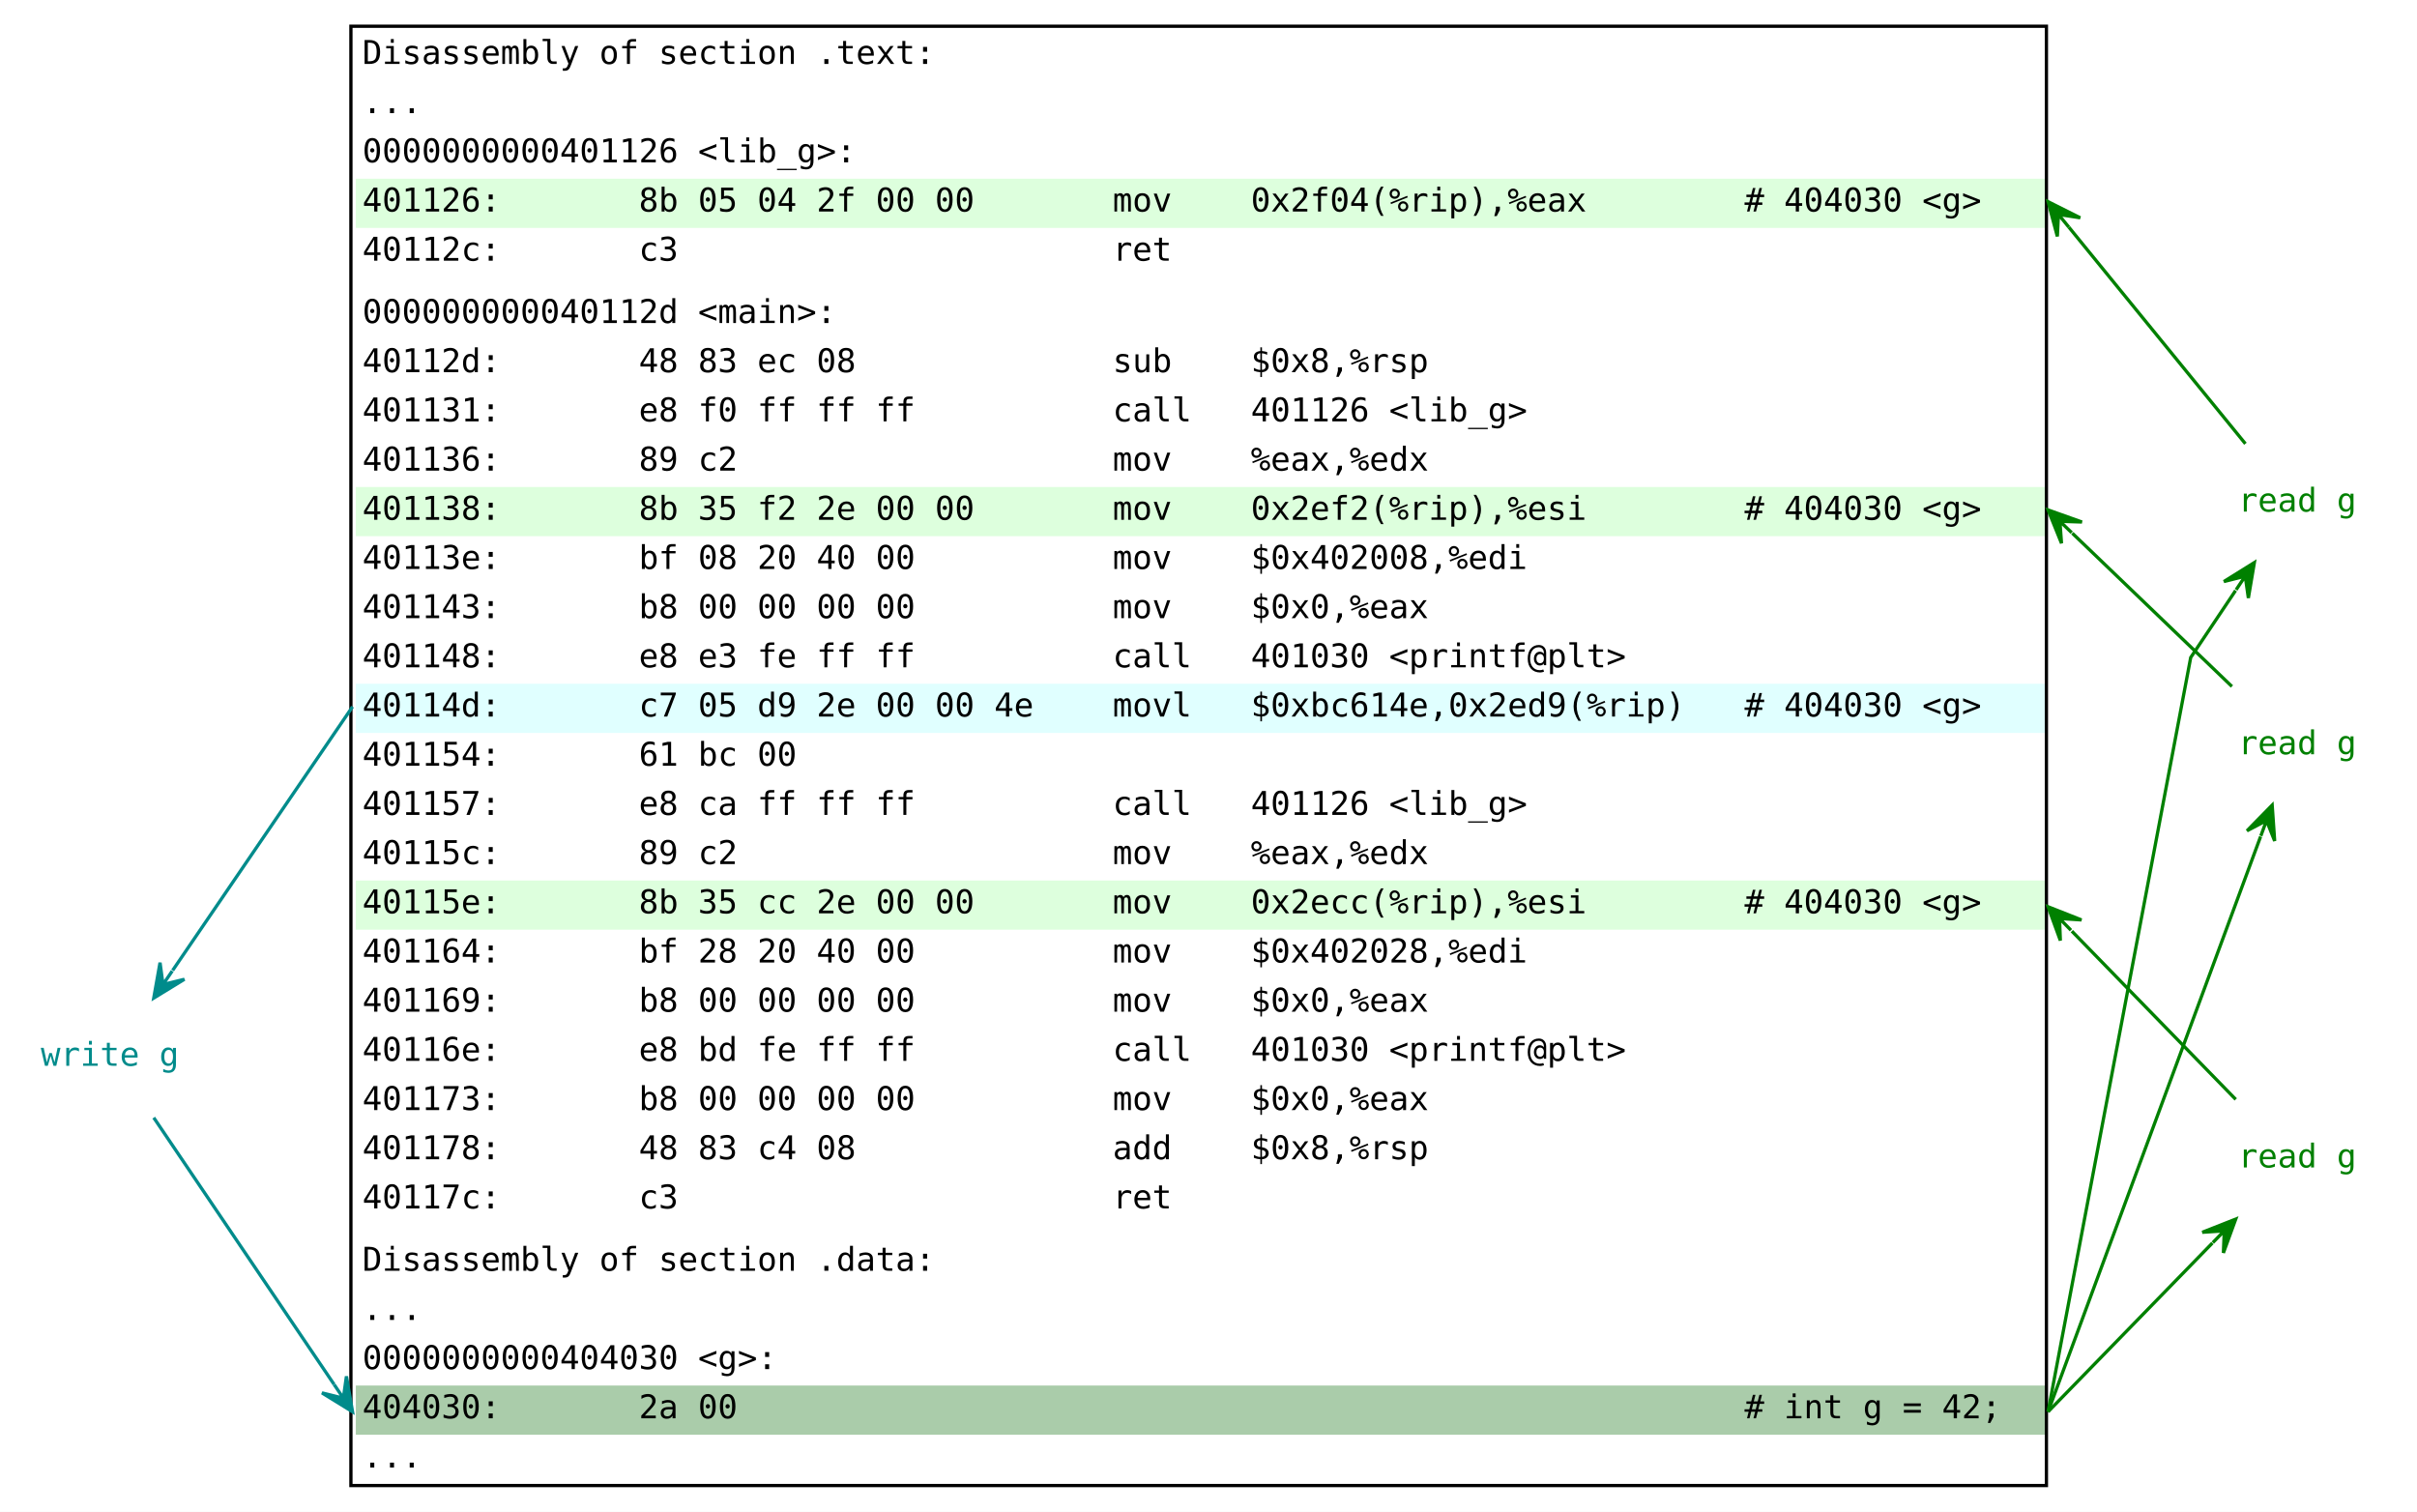
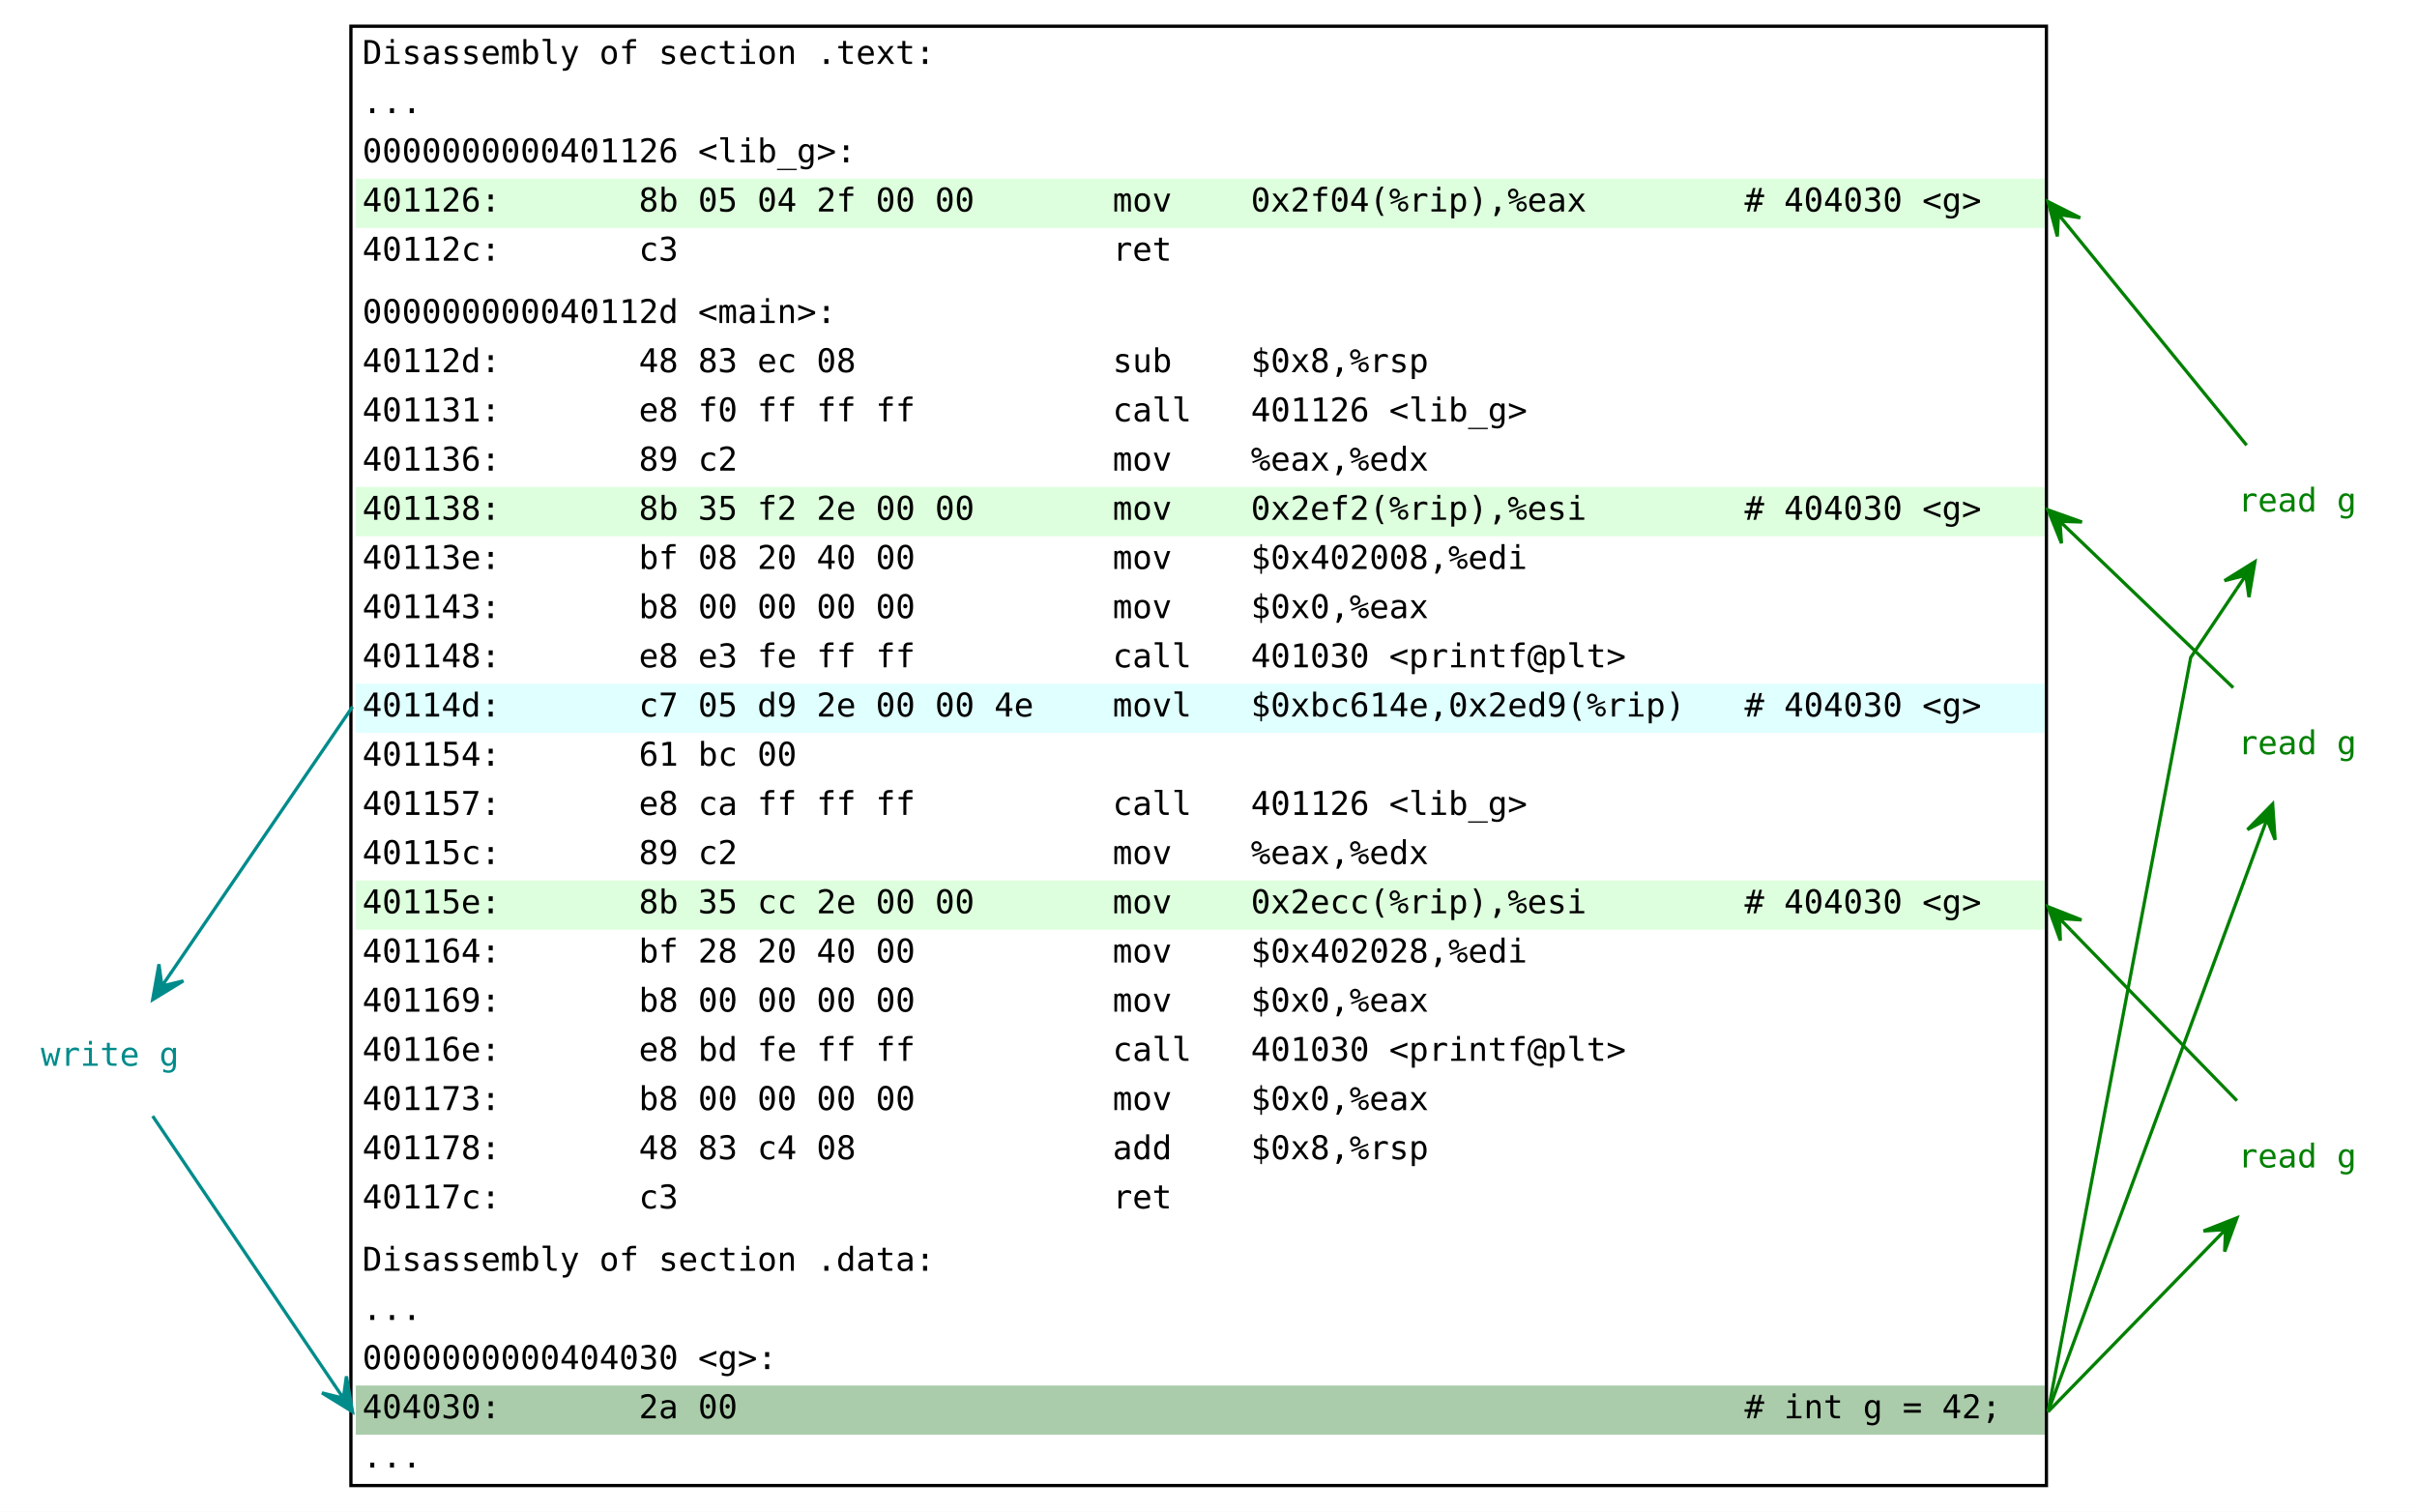
<svg xmlns="http://www.w3.org/2000/svg" width="737pt" height="461pt" viewBox="0.00 0.00 737.00 461.00">
  <g id="graph0" class="graph" transform="scale(1 1) rotate(0) translate(4 457)">
    <polygon fill="white" stroke="none" points="-4,4 -4,-457 733,-457 733,4 -4,4" />
    <g id="node1" class="node">
      <text text-anchor="start" x="106.5" y="-437.5" font-family="mono" font-size="10.00">Disassembly of section .text:</text>
      <text text-anchor="start" x="106.5" y="-422.5" font-family="mono" font-size="10.00">        ...</text>
      <text text-anchor="start" x="106.5" y="-407.5" font-family="mono" font-size="10.00">0000000000401126 &lt;lib_g&gt;:</text>
      <polygon fill="#ddffdd" stroke="none" points="104.5,-387.5 104.5,-402.5 619.5,-402.5 619.5,-387.5 104.5,-387.5" />
      <text text-anchor="start" x="106.5" y="-392.5" font-family="mono" font-size="10.00">  401126:       8b 05 04 2f 00 00       mov    0x2f04(%rip),%eax        # 404030 &lt;g&gt;</text>
      <text text-anchor="start" x="106.5" y="-377.5" font-family="mono" font-size="10.00">  40112c:       c3                      ret</text>
      <text text-anchor="start" x="106.5" y="-358.5" font-family="mono" font-size="10.00">000000000040112d &lt;main&gt;:</text>
      <text text-anchor="start" x="106.5" y="-343.5" font-family="mono" font-size="10.00">  40112d:       48 83 ec 08             sub    $0x8,%rsp</text>
      <text text-anchor="start" x="106.5" y="-328.5" font-family="mono" font-size="10.00">  401131:       e8 f0 ff ff ff          call   401126 &lt;lib_g&gt;</text>
      <text text-anchor="start" x="106.5" y="-313.5" font-family="mono" font-size="10.00">  401136:       89 c2                   mov    %eax,%edx</text>
      <polygon fill="#ddffdd" stroke="none" points="104.5,-293.5 104.5,-308.5 619.5,-308.5 619.5,-293.5 104.5,-293.5" />
      <text text-anchor="start" x="106.5" y="-298.5" font-family="mono" font-size="10.00">  401138:       8b 35 f2 2e 00 00       mov    0x2ef2(%rip),%esi        # 404030 &lt;g&gt;</text>
      <text text-anchor="start" x="106.5" y="-283.5" font-family="mono" font-size="10.00">  40113e:       bf 08 20 40 00          mov    $0x402008,%edi</text>
      <text text-anchor="start" x="106.5" y="-268.5" font-family="mono" font-size="10.00">  401143:       b8 00 00 00 00          mov    $0x0,%eax</text>
      <text text-anchor="start" x="106.5" y="-253.5" font-family="mono" font-size="10.00">  401148:       e8 e3 fe ff ff          call   401030 &lt;printf@plt&gt;</text>
      <polygon fill="lightcyan" stroke="none" points="104.5,-233.5 104.5,-248.5 619.5,-248.5 619.5,-233.5 104.5,-233.5" />
      <text text-anchor="start" x="106.5" y="-238.5" font-family="mono" font-size="10.00">  40114d:       c7 05 d9 2e 00 00 4e    movl   $0xbc614e,0x2ed9(%rip)   # 404030 &lt;g&gt;</text>
      <text text-anchor="start" x="106.5" y="-223.5" font-family="mono" font-size="10.00">  401154:       61 bc 00</text>
      <text text-anchor="start" x="106.5" y="-208.5" font-family="mono" font-size="10.00">  401157:       e8 ca ff ff ff          call   401126 &lt;lib_g&gt;</text>
      <text text-anchor="start" x="106.5" y="-193.5" font-family="mono" font-size="10.00">  40115c:       89 c2                   mov    %eax,%edx</text>
      <polygon fill="#ddffdd" stroke="none" points="104.5,-173.5 104.5,-188.5 619.5,-188.5 619.5,-173.5 104.5,-173.5" />
      <text text-anchor="start" x="106.5" y="-178.5" font-family="mono" font-size="10.00">  40115e:       8b 35 cc 2e 00 00       mov    0x2ecc(%rip),%esi        # 404030 &lt;g&gt;</text>
      <text text-anchor="start" x="106.5" y="-163.5" font-family="mono" font-size="10.00">  401164:       bf 28 20 40 00          mov    $0x402028,%edi</text>
      <text text-anchor="start" x="106.5" y="-148.5" font-family="mono" font-size="10.00">  401169:       b8 00 00 00 00          mov    $0x0,%eax</text>
      <text text-anchor="start" x="106.5" y="-133.5" font-family="mono" font-size="10.00">  40116e:       e8 bd fe ff ff          call   401030 &lt;printf@plt&gt;</text>
      <text text-anchor="start" x="106.5" y="-118.5" font-family="mono" font-size="10.00">  401173:       b8 00 00 00 00          mov    $0x0,%eax</text>
      <text text-anchor="start" x="106.5" y="-103.5" font-family="mono" font-size="10.00">  401178:       48 83 c4 08             add    $0x8,%rsp</text>
      <text text-anchor="start" x="106.5" y="-88.5" font-family="mono" font-size="10.00">  40117c:       c3                      ret</text>
      <text text-anchor="start" x="106.5" y="-69.5" font-family="mono" font-size="10.00">Disassembly of section .data:</text>
      <text text-anchor="start" x="106.5" y="-54.5" font-family="mono" font-size="10.00">        ...</text>
      <text text-anchor="start" x="106.5" y="-39.5" font-family="mono" font-size="10.00">0000000000404030 &lt;g&gt;:</text>
      <polygon fill="#aaccaa" stroke="none" points="104.5,-19.5 104.5,-34.5 619.5,-34.5 619.5,-19.5 104.5,-19.5" />
      <text text-anchor="start" x="106.5" y="-24.5" font-family="mono" font-size="10.00">  404030:       2a 00                                                   # int g = 42;</text>
      <text text-anchor="start" x="106.5" y="-9.5" font-family="mono" font-size="10.00">        ...</text>
      <polygon fill="none" stroke="black" points="103,-4 103,-449 620,-449 620,-4 103,-4" />
    </g>
    <g id="node2" class="node">
      <text text-anchor="middle" x="696.5" y="-301" font-family="mono" font-size="10.00" fill="green">read g</text>
    </g>
    <g id="edge1" class="edge">
-       <path fill="none" stroke="green" d="M620.5,-26.5C620.5,-26.5 664,-256.5 664,-256.5 664,-256.5 670.56,-266.28 677.68,-276.92" />
-       <polygon fill="green" stroke="green" points="683.41,-285.46 674.11,-279.66 680.63,-281.31 677.84,-277.16 677.84,-277.16 677.84,-277.16 680.63,-281.31 681.58,-274.65 683.41,-285.46 683.41,-285.46" />
+       <path fill="none" stroke="green" d="M620.5,-26.5C620.5,-26.5 664,-256.5 664,-256.5 664,-256.5 670.78,-266.61 678.04,-277.45" />
+       <polygon fill="green" stroke="green" points="683.59,-285.73 674.29,-279.93 680.81,-281.58 678.02,-277.42 678.02,-277.42 678.02,-277.42 680.81,-281.58 681.76,-274.92 683.59,-285.73 683.59,-285.73" />
    </g>
    <g id="node3" class="node">
      <text text-anchor="middle" x="696.5" y="-227" font-family="mono" font-size="10.00" fill="green">read g </text>
    </g>
    <g id="edge3" class="edge">
-       <path fill="none" stroke="green" d="M620.5,-26.5C620.5,-26.5 664.8,-146.41 685.31,-201.91" />
-       <polygon fill="green" stroke="green" points="688.84,-211.49 681.16,-203.66 687.11,-206.79 685.38,-202.1 685.38,-202.1 685.38,-202.1 687.11,-206.79 689.6,-200.55 688.84,-211.49 688.84,-211.49" />
+       <path fill="none" stroke="green" d="M620.5,-26.5C620.5,-26.5 665.2,-147.49 685.58,-202.66" />
+       <polygon fill="green" stroke="green" points="688.98,-211.84 681.29,-204.02 687.24,-207.15 685.51,-202.46 685.51,-202.46 685.51,-202.46 687.24,-207.15 689.73,-200.9 688.98,-211.84 688.98,-211.84" />
    </g>
    <g id="node4" class="node">
      <text text-anchor="middle" x="696.5" y="-101" font-family="mono" font-size="10.00" fill="green">read g  </text>
    </g>
    <g id="edge7" class="edge">
-       <path fill="none" stroke="green" d="M620.5,-26.5C620.5,-26.5 648.79,-55.54 670.62,-77.96" />
-       <polygon fill="green" stroke="green" points="677.73,-85.25 667.53,-81.23 674.24,-81.67 670.75,-78.09 670.75,-78.09 670.75,-78.09 674.24,-81.67 673.97,-74.95 677.73,-85.25 677.73,-85.25" />
+       <path fill="none" stroke="green" d="M620.5,-26.5C620.5,-26.5 649.36,-56.13 671.28,-78.63" />
+       <polygon fill="green" stroke="green" points="678.1,-85.64 667.9,-81.62 674.62,-82.06 671.13,-78.48 671.13,-78.48 671.13,-78.48 674.62,-82.06 674.35,-75.34 678.1,-85.64 678.1,-85.64" />
    </g>
    <g id="node5" class="node">
      <text text-anchor="middle" x="29.5" y="-132" font-family="mono" font-size="10.00" fill="darkcyan">write g</text>
    </g>
    <g id="edge5" class="edge">
-       <path fill="none" stroke="darkcyan" d="M103.5,-241.5C103.5,-241.5 70.26,-192.77 48.64,-161.08" />
-       <polygon fill="darkcyan" stroke="darkcyan" points="42.88,-152.65 52.24,-158.38 45.7,-156.78 48.52,-160.91 48.52,-160.91 48.52,-160.91 45.7,-156.78 44.8,-163.45 42.88,-152.65 42.88,-152.65" />
+       <path fill="none" stroke="darkcyan" d="M103.5,-241.5C103.5,-241.5 69.62,-191.83 48.02,-160.18" />
+       <polygon fill="darkcyan" stroke="darkcyan" points="42.55,-152.17 51.91,-157.89 45.37,-156.3 48.19,-160.43 48.19,-160.43 48.19,-160.43 45.37,-156.3 44.47,-162.97 42.55,-152.17 42.55,-152.17" />
    </g>
    <g id="edge2" class="edge">
-       <path fill="none" stroke="green" d="M680.68,-321.68C664.29,-341.78 638.63,-373.26 626.83,-387.74" />
+       <path fill="none" stroke="green" d="M681.04,-321.24C664.52,-341.5 638.27,-373.7 626.53,-388.11" />
      <polygon fill="green" stroke="green" points="620.5,-395.5 623.33,-384.91 623.66,-391.62 626.82,-387.75 626.82,-387.75 626.82,-387.75 623.66,-391.62 630.31,-390.59 620.5,-395.5 620.5,-395.5" />
    </g>
    <g id="edge4" class="edge">
-       <path fill="none" stroke="green" d="M676.57,-247.67C660.78,-262.83 639.1,-283.64 627.89,-294.41" />
+       <path fill="none" stroke="green" d="M676.96,-247.3C661,-262.62 638.81,-283.92 627.6,-294.69" />
      <polygon fill="green" stroke="green" points="620.5,-301.5 624.6,-291.33 624.11,-298.04 627.71,-294.57 627.71,-294.57 627.71,-294.57 624.11,-298.04 630.83,-297.82 620.5,-301.5 620.5,-301.5" />
    </g>
    <g id="edge8" class="edge">
-       <path fill="none" stroke="green" d="M677.73,-121.75C661.79,-138.11 639.2,-161.31 627.75,-173.06" />
+       <path fill="none" stroke="green" d="M678.1,-121.36C662.01,-137.89 638.89,-161.62 627.45,-173.36" />
      <polygon fill="green" stroke="green" points="620.5,-180.5 624.25,-170.2 623.99,-176.92 627.48,-173.34 627.48,-173.34 627.48,-173.34 623.99,-176.92 630.7,-176.48 620.5,-180.5 620.5,-180.5" />
    </g>
    <g id="edge6" class="edge">
-       <path fill="none" stroke="darkcyan" d="M42.88,-116.18C58.91,-92.47 86.17,-52.14 97.88,-34.82" />
+       <path fill="none" stroke="darkcyan" d="M42.55,-116.67C58.59,-92.94 86.28,-51.98 98,-34.63" />
      <polygon fill="darkcyan" stroke="darkcyan" points="103.5,-26.5 101.63,-37.3 100.7,-30.64 97.9,-34.78 97.9,-34.78 97.9,-34.78 100.7,-30.64 94.17,-32.26 103.5,-26.5 103.5,-26.5" />
    </g>
  </g>
</svg>
